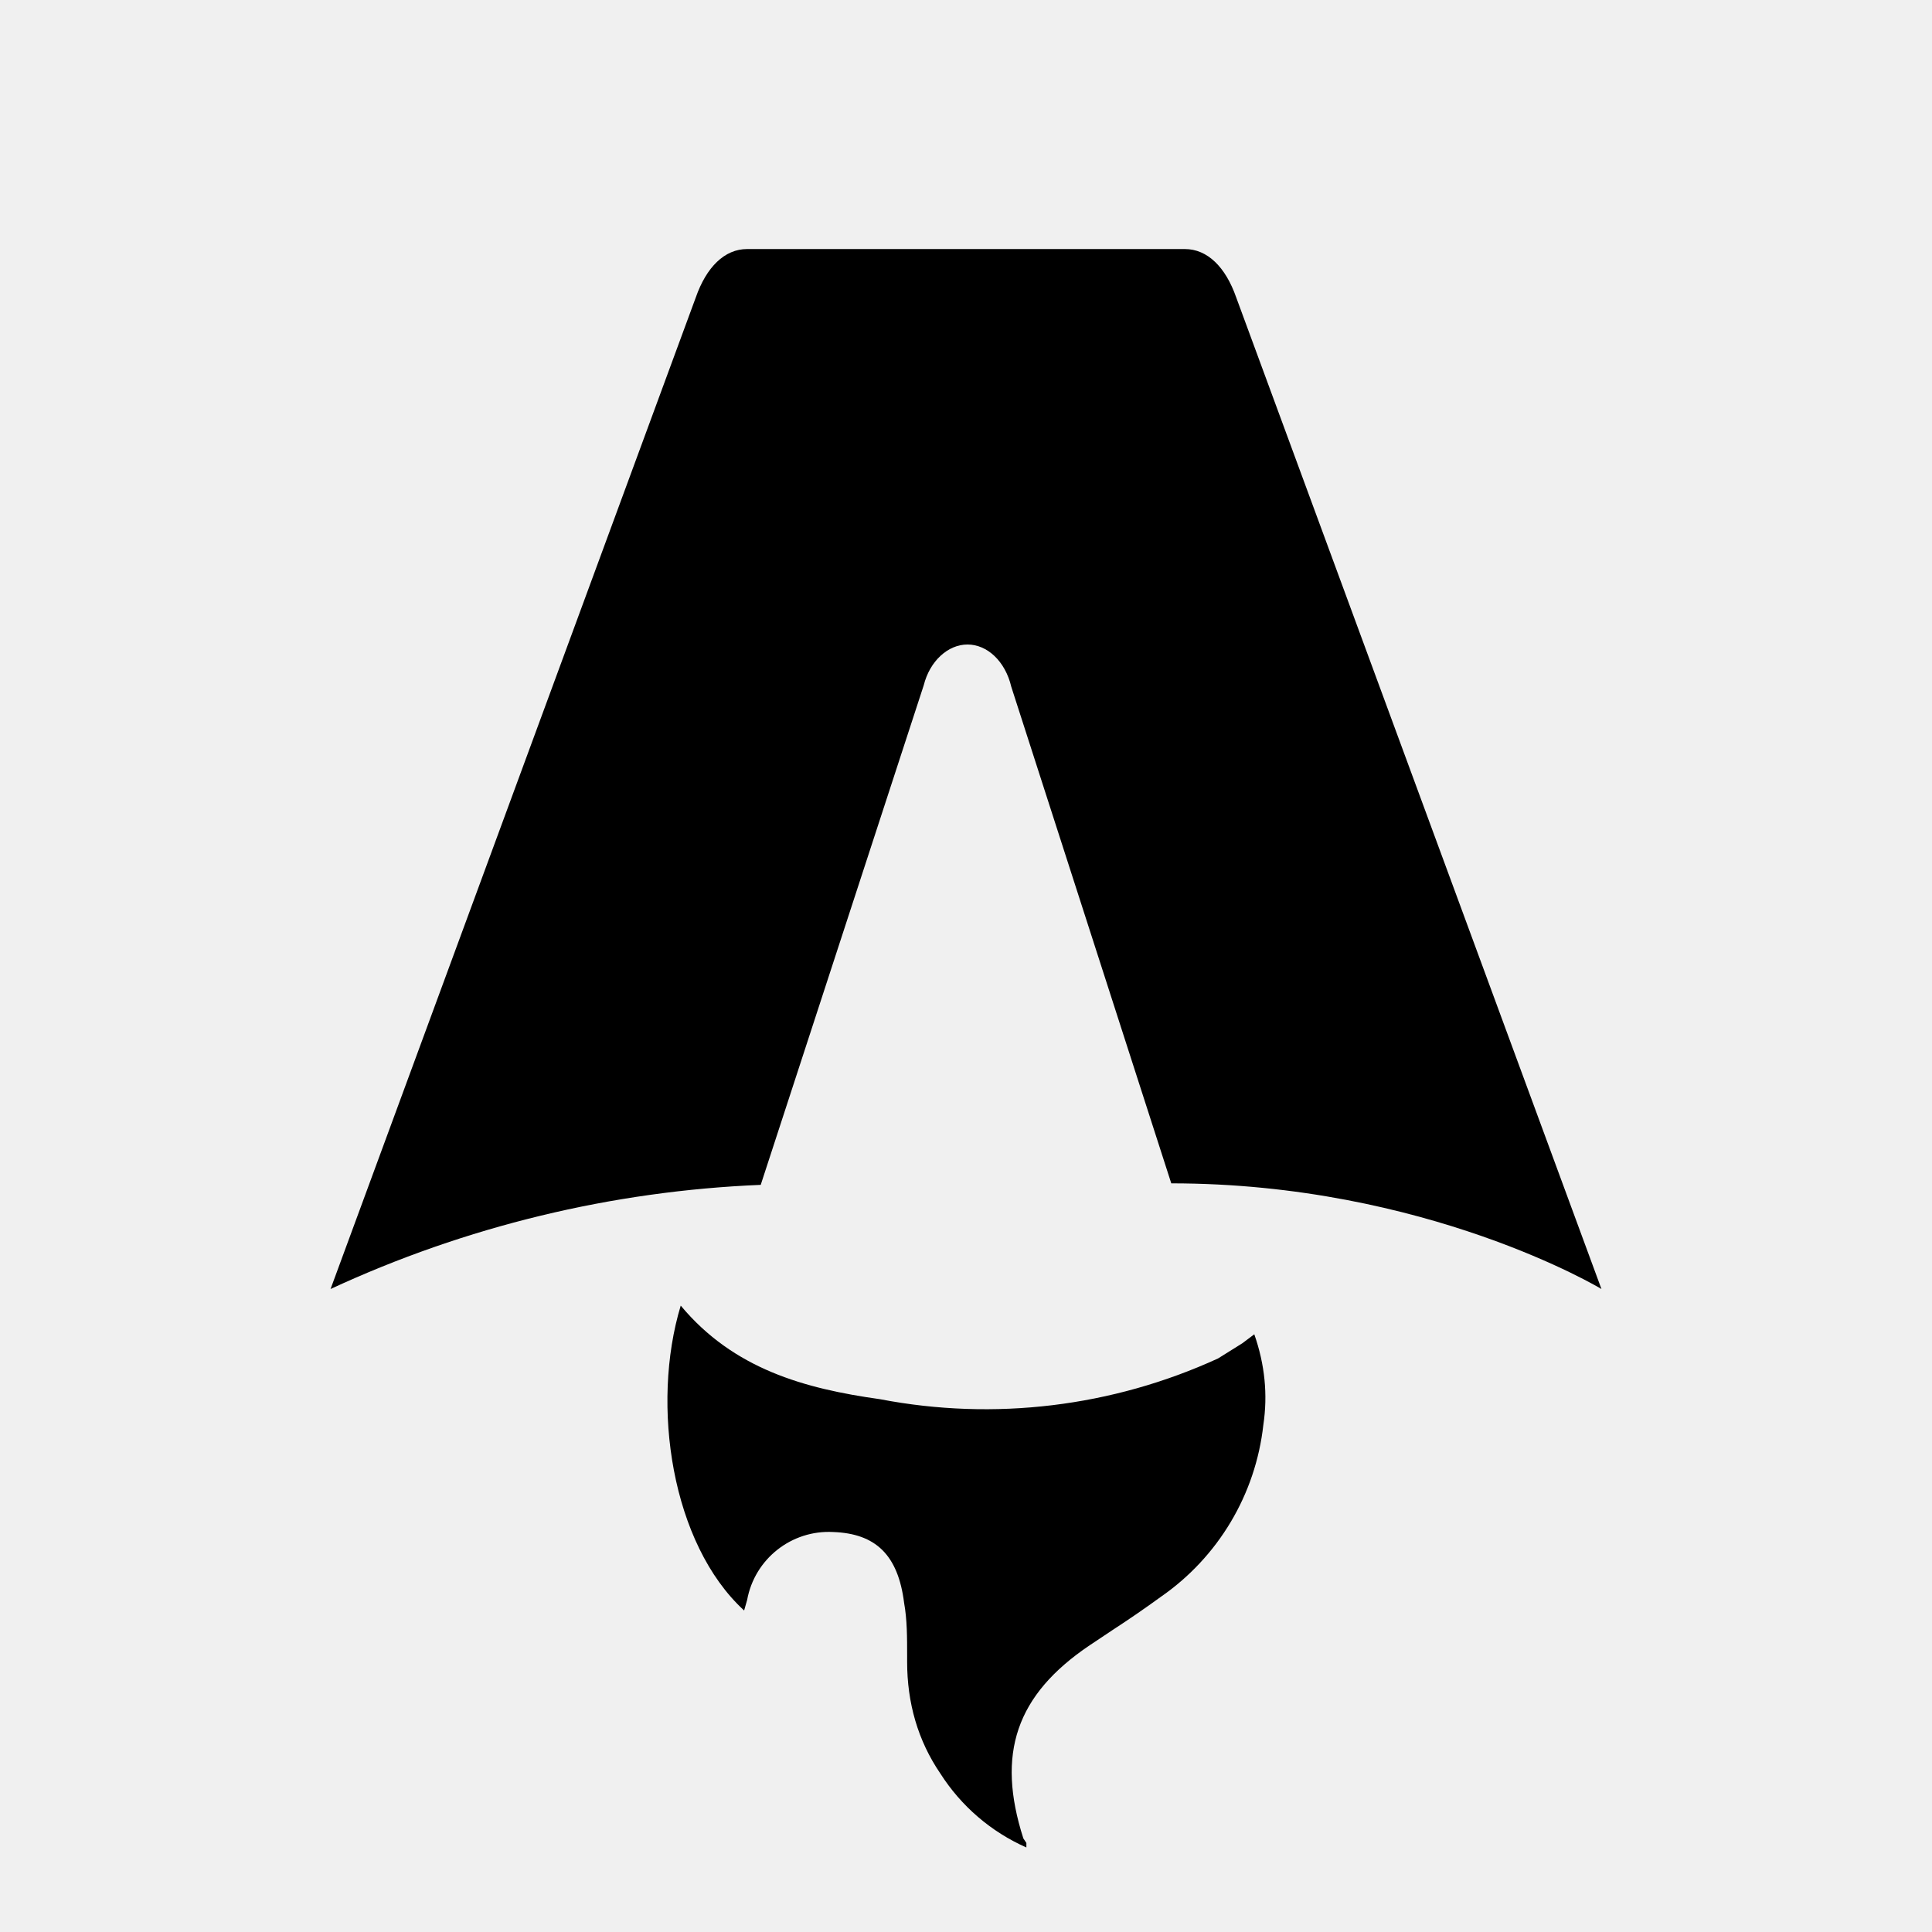
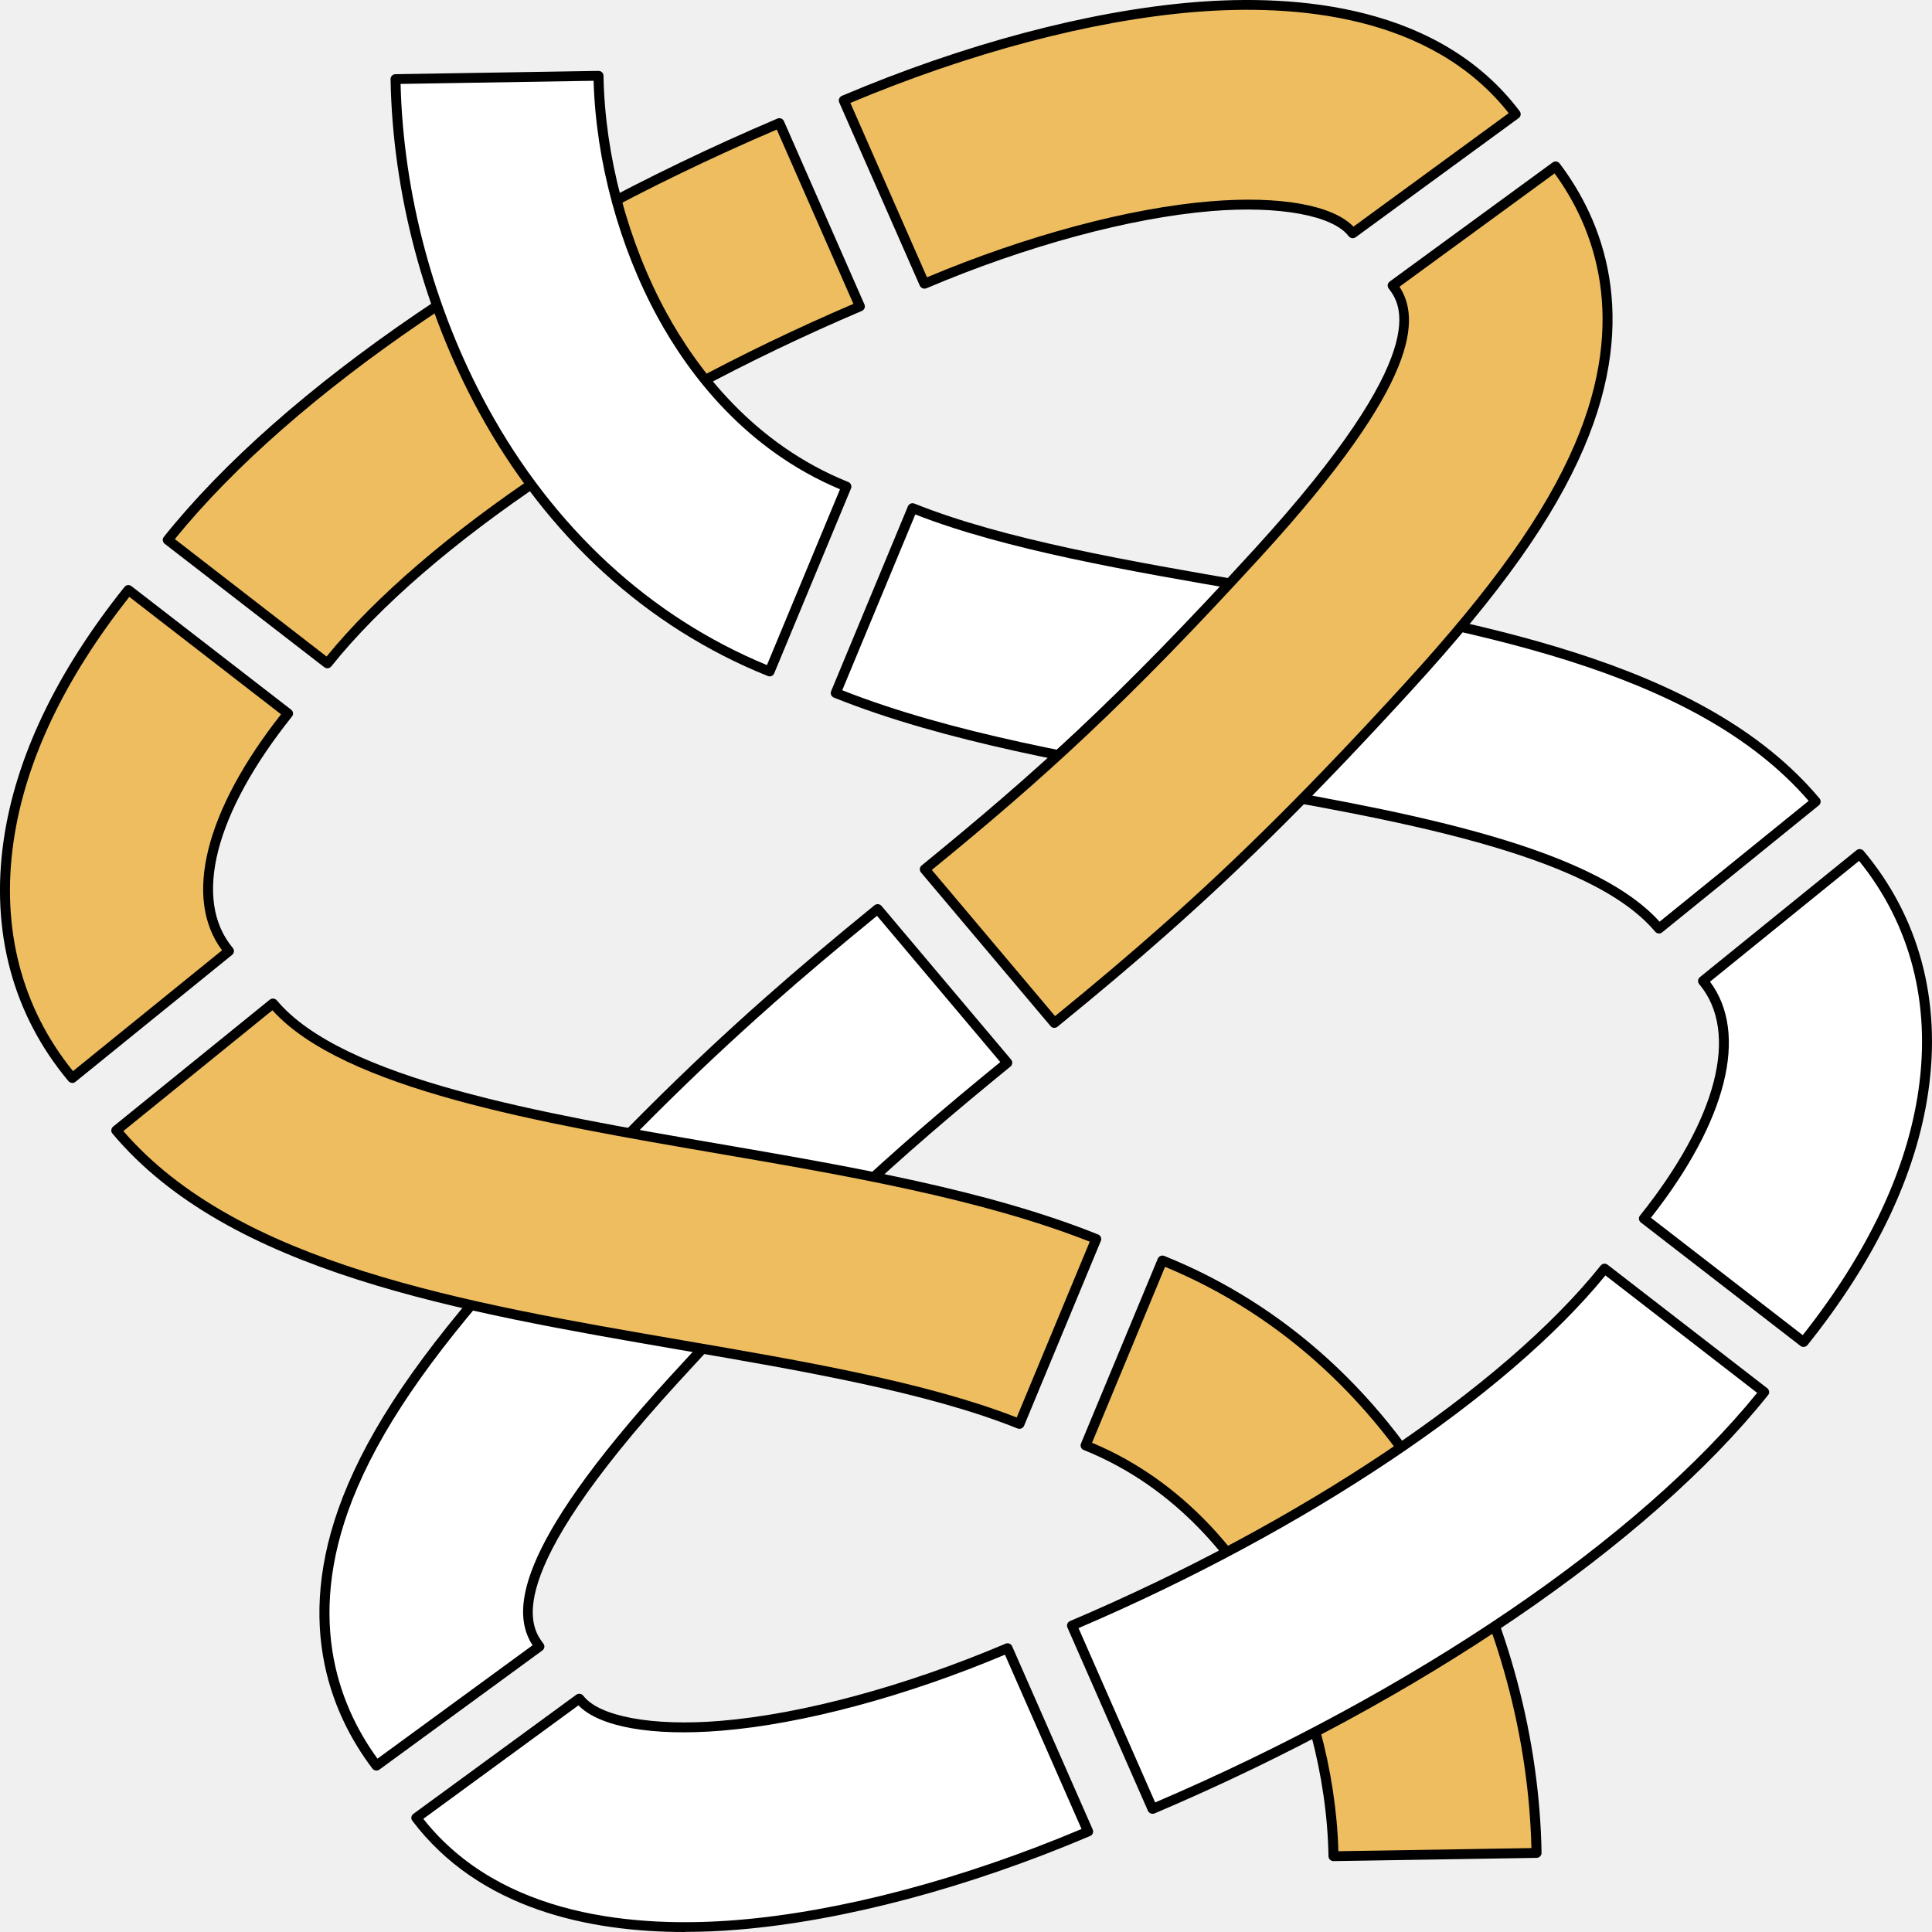
- <svg xmlns="http://www.w3.org/2000/svg" fill="none" viewBox="0 0 128 128">
-   <path d="M50.4 78.5a75.1 75.1 0 0 0-28.5 6.9l24.2-65.7c.7-2 1.9-3.2 3.4-3.2h29c1.5 0 2.7 1.2 3.4 3.2l24.2 65.7s-11.6-7-28.5-7L67 45.5c-.4-1.7-1.6-2.8-2.9-2.8-1.3 0-2.5 1.1-2.9 2.7L50.4 78.5Zm-1.1 28.2Zm-4.2-20.2c-2 6.6-.6 15.8 4.2 20.2a17.5 17.5 0 0 1 .2-.7 5.5 5.5 0 0 1 5.7-4.5c2.8.1 4.3 1.5 4.7 4.7.2 1.1.2 2.3.2 3.5v.4c0 2.7.7 5.2 2.2 7.4a13 13 0 0 0 5.7 4.9v-.3l-.2-.3c-1.8-5.6-.5-9.5 4.4-12.8l1.5-1a73 73 0 0 0 3.2-2.2 16 16 0 0 0 6.8-11.4c.3-2 .1-4-.6-6l-.8.6-1.6 1a37 37 0 0 1-22.4 2.7c-5-.7-9.7-2-13.2-6.2Z" />
-   <style>
-         path { fill: #000; }
-         @media (prefers-color-scheme: dark) {
-             path { fill: #FFF; }
-         }
-     </style>
+ <svg xmlns="http://www.w3.org/2000/svg" width="32" height="32" viewBox="0 0 32 32" fill="none">
+   <g clip-path="url(#clip0_603_2)">
+     <path d="M12.737 16.576C13.32 16.061 13.905 15.571 14.536 15.056L16.683 17.602C14.799 19.138 13.429 20.371 11.168 22.844C8.431 25.84 8.582 26.804 8.934 27.27L6.235 29.243C5.542 28.326 4.911 26.778 5.843 24.608C6.339 23.453 7.21 22.227 8.667 20.633C10.287 18.861 11.507 17.663 12.737 16.575V16.576Z" fill="white" />
+     <path d="M6.234 29.326C6.208 29.326 6.184 29.314 6.168 29.293C5.462 28.359 4.819 26.783 5.767 24.578C6.266 23.415 7.142 22.182 8.606 20.58C10.143 18.898 11.362 17.683 12.683 16.516C13.212 16.048 13.784 15.565 14.484 14.994C14.52 14.966 14.572 14.971 14.601 15.005L16.748 17.551C16.776 17.586 16.771 17.637 16.737 17.665C14.856 19.2 13.488 20.431 11.23 22.9C8.221 26.191 8.808 26.968 9 27.223C9.013 27.24 9.019 27.262 9.016 27.283C9.012 27.304 9.001 27.323 8.983 27.337L6.284 29.31C6.269 29.321 6.252 29.326 6.235 29.326L6.234 29.326ZM12.793 16.636C11.477 17.799 10.262 19.01 8.728 20.687C7.278 22.275 6.411 23.494 5.919 24.64C5.024 26.723 5.592 28.222 6.252 29.129L8.821 27.251C8.49 26.739 8.45 25.697 11.107 22.79C13.346 20.341 14.712 19.106 16.568 17.591L14.526 15.169C13.857 15.715 13.304 16.183 12.793 16.635L12.793 16.636Z" fill="black" />
+     <path d="M15.115 8.416C16.605 9.014 18.692 9.373 20.711 9.721C24.378 10.352 28.17 11.004 30.074 13.276L27.479 15.38C26.366 14.051 23.054 13.482 20.132 12.979C17.937 12.601 15.668 12.212 13.844 11.478L15.116 8.416H15.115Z" fill="white" />
+     <path d="M27.478 15.461C27.454 15.461 27.43 15.451 27.415 15.432C26.321 14.127 23.025 13.56 20.117 13.06C17.918 12.681 15.645 12.291 13.811 11.554C13.769 11.537 13.749 11.49 13.766 11.448L15.038 8.386C15.056 8.344 15.104 8.324 15.146 8.341C16.627 8.936 18.71 9.294 20.724 9.641C24.406 10.275 28.213 10.929 30.137 13.225C30.151 13.242 30.158 13.264 30.155 13.285C30.153 13.306 30.143 13.326 30.125 13.34L27.53 15.443C27.515 15.456 27.497 15.462 27.478 15.462V15.461ZM13.951 11.433C15.754 12.144 17.986 12.528 20.145 12.899C23.037 13.396 26.308 13.959 27.488 15.266L29.957 13.265C28.055 11.066 24.315 10.423 20.696 9.8C18.707 9.459 16.652 9.105 15.16 8.521L13.95 11.433H13.951Z" fill="black" />
+     <path d="M19.263 15.424C18.68 15.939 18.095 16.429 17.463 16.944L15.317 14.398C17.201 12.861 18.571 11.628 20.831 9.155C23.569 6.16 23.418 5.195 23.066 4.73L25.765 2.756C26.458 3.673 27.089 5.222 26.157 7.391C25.661 8.546 24.79 9.773 23.332 11.367C21.712 13.139 20.493 14.337 19.263 15.425V15.424Z" fill="#EDBD60" />
+     <path d="M17.464 17.025C17.44 17.025 17.417 17.016 17.401 16.996L15.254 14.45C15.225 14.415 15.23 14.364 15.265 14.335C17.146 12.801 18.514 11.571 20.771 9.101C23.78 5.809 23.194 5.033 23.001 4.778C22.988 4.761 22.982 4.739 22.985 4.718C22.988 4.697 23 4.677 23.017 4.664L25.716 2.691C25.734 2.678 25.756 2.672 25.777 2.675C25.799 2.678 25.819 2.69 25.832 2.707C26.538 3.641 27.18 5.217 26.233 7.421C25.734 8.585 24.858 9.818 23.394 11.42C21.856 13.102 20.637 14.317 19.317 15.484C18.788 15.952 18.216 16.435 17.515 17.006C17.5 17.018 17.482 17.024 17.463 17.024L17.464 17.025ZM15.434 14.409L17.475 16.83C18.145 16.284 18.697 15.816 19.208 15.364C20.524 14.202 21.739 12.991 23.272 11.313C24.723 9.726 25.59 8.507 26.082 7.361C26.976 5.278 26.409 3.779 25.749 2.872L23.18 4.749C23.511 5.262 23.551 6.304 20.893 9.211C18.655 11.66 17.288 12.895 15.433 14.41L15.434 14.409Z" fill="black" />
+     <path d="M25.104 1.891L22.405 3.864C22.124 3.491 21.224 3.319 20.06 3.415C18.7 3.527 16.969 3.995 15.312 4.7L13.977 1.663C15.984 0.81 18.045 0.261 19.779 0.119C21.491 -0.022 23.805 0.171 25.104 1.891V1.891Z" fill="#EDBD60" />
+     <path d="M15.311 4.781C15.279 4.781 15.249 4.762 15.235 4.732L13.9 1.696C13.891 1.676 13.891 1.653 13.9 1.633C13.908 1.613 13.924 1.597 13.943 1.588C15.959 0.732 18.029 0.181 19.773 0.037C21.505 -0.105 23.849 0.092 25.171 1.842C25.198 1.878 25.191 1.929 25.154 1.956L22.455 3.929C22.437 3.942 22.415 3.947 22.394 3.945C22.372 3.941 22.352 3.93 22.339 3.913C22.078 3.568 21.186 3.404 20.067 3.496C18.714 3.608 16.994 4.074 15.344 4.775C15.333 4.779 15.322 4.781 15.311 4.781ZM14.085 1.705L15.354 4.593C16.996 3.902 18.705 3.444 20.054 3.334C21.201 3.24 22.072 3.396 22.418 3.754L24.989 1.874C23.702 0.244 21.456 0.062 19.786 0.199C18.082 0.339 16.061 0.874 14.085 1.705Z" fill="black" />
+     <path d="M14.244 5.075C10.419 6.701 7.039 8.967 5.423 10.988L2.779 8.943C4.749 6.479 8.537 3.898 12.909 2.039L14.243 5.075H14.244Z" fill="#EDBD60" />
+     <path d="M5.423 11.069C5.405 11.069 5.388 11.063 5.372 11.052L2.728 9.007C2.711 8.994 2.7 8.974 2.697 8.952C2.693 8.93 2.7 8.909 2.714 8.892C4.692 6.418 8.491 3.828 12.876 1.964C12.918 1.946 12.966 1.965 12.984 2.006L14.318 5.043C14.327 5.062 14.327 5.085 14.319 5.105C14.311 5.125 14.295 5.141 14.275 5.15C10.462 6.771 7.095 9.027 5.487 11.038C5.47 11.058 5.446 11.069 5.421 11.069H5.423ZM2.896 8.929L5.409 10.874C7.041 8.873 10.37 6.644 14.135 5.033L12.866 2.146C8.576 3.981 4.86 6.509 2.895 8.93L2.896 8.929Z" fill="black" />
+     <path d="M3.792 15.752L1.197 17.855C0.292 16.776 -0.072 15.419 0.143 13.932C0.338 12.573 1.006 11.174 2.128 9.771L4.772 11.816C3.465 13.451 3.099 14.922 3.793 15.751L3.792 15.752Z" fill="#EDBD60" />
+     <path d="M1.197 17.936C1.173 17.936 1.149 17.927 1.134 17.907C0.214 16.809 -0.157 15.431 0.06 13.92C0.258 12.548 0.932 11.135 2.062 9.722C2.075 9.704 2.095 9.694 2.117 9.691C2.139 9.689 2.161 9.695 2.178 9.709L4.822 11.754C4.839 11.767 4.85 11.786 4.853 11.808C4.857 11.83 4.85 11.851 4.836 11.868C3.555 13.47 3.188 14.904 3.856 15.701C3.885 15.736 3.88 15.788 3.844 15.816L1.249 17.919C1.233 17.932 1.215 17.938 1.197 17.938V17.936ZM2.142 9.886C1.06 11.255 0.415 12.619 0.224 13.943C0.017 15.378 0.357 16.689 1.209 17.741L3.678 15.74C3.034 14.881 3.395 13.432 4.655 11.831L2.142 9.886V9.886Z" fill="black" />
+     <path d="M16.885 23.584C15.395 22.986 13.308 22.627 11.289 22.279C7.622 21.648 3.83 20.996 1.926 18.724L4.521 16.62C5.634 17.949 8.946 18.518 11.868 19.021C14.062 19.398 16.331 19.788 18.156 20.522L16.884 23.584H16.885Z" fill="#EDBD60" />
+     <path d="M16.885 23.666C16.874 23.666 16.864 23.664 16.853 23.66C15.372 23.064 13.289 22.706 11.275 22.36C7.593 21.726 3.786 21.071 1.862 18.775C1.848 18.759 1.841 18.737 1.844 18.716C1.846 18.695 1.856 18.675 1.873 18.661L4.469 16.557C4.486 16.544 4.507 16.537 4.529 16.54C4.55 16.542 4.571 16.552 4.585 16.569C5.679 17.874 8.975 18.441 11.883 18.941C14.082 19.32 16.355 19.71 18.189 20.447C18.231 20.464 18.251 20.511 18.234 20.552L16.962 23.615C16.948 23.647 16.918 23.666 16.885 23.666ZM2.043 18.734C3.944 20.933 7.685 21.577 11.304 22.199C13.293 22.541 15.348 22.894 16.84 23.478L18.05 20.566C16.247 19.856 14.015 19.471 11.855 19.1C8.964 18.603 5.692 18.04 4.512 16.733L2.043 18.734Z" fill="black" />
+     <path d="M25.449 30.691L22.086 30.745C22.064 29.41 21.679 27.965 21.031 26.779C20.517 25.837 19.569 24.58 17.979 23.941L19.251 20.878C21.242 21.678 22.882 23.177 23.994 25.213C24.901 26.873 25.417 28.818 25.449 30.69V30.691Z" fill="#EDBD60" />
+     <path d="M22.087 30.826C22.042 30.826 22.005 30.79 22.004 30.747C21.982 29.424 21.601 27.992 20.959 26.818C20.451 25.887 19.516 24.646 17.949 24.016C17.928 24.008 17.913 23.993 17.904 23.972C17.896 23.952 17.896 23.93 17.904 23.91L19.177 20.847C19.194 20.806 19.243 20.785 19.284 20.802C21.293 21.61 22.947 23.122 24.068 25.175C24.981 26.846 25.501 28.805 25.533 30.689C25.533 30.734 25.497 30.771 25.452 30.772L22.089 30.826C22.089 30.826 22.088 30.826 22.087 30.826H22.087ZM18.087 23.896C19.654 24.553 20.592 25.801 21.105 26.74C21.745 27.913 22.131 29.337 22.168 30.662L25.365 30.61C25.321 28.776 24.81 26.877 23.922 25.252C22.833 23.258 21.235 21.784 19.297 20.983L18.088 23.896H18.087Z" fill="black" />
+     <path d="M6.895 30.11L9.595 28.136C9.876 28.509 10.775 28.681 11.94 28.585C13.3 28.473 15.031 28.005 16.688 27.3L18.023 30.337C16.015 31.191 13.954 31.739 12.22 31.882C10.508 32.022 8.194 31.83 6.895 30.109L6.895 30.11Z" fill="white" />
+     <path d="M11.341 32C9.76 32 7.937 31.623 6.829 30.157C6.816 30.14 6.81 30.118 6.814 30.097C6.817 30.076 6.829 30.057 6.846 30.044L9.545 28.07C9.562 28.057 9.585 28.052 9.606 28.055C9.628 28.058 9.647 28.069 9.661 28.086C9.922 28.431 10.813 28.596 11.933 28.503C13.286 28.392 15.006 27.925 16.656 27.224C16.697 27.207 16.746 27.225 16.764 27.267L18.099 30.303C18.117 30.345 18.098 30.393 18.056 30.41C16.04 31.267 13.97 31.817 12.227 31.961C11.945 31.985 11.647 31.998 11.341 31.998V32ZM7.012 30.126C8.298 31.756 10.545 31.938 12.214 31.801C13.918 31.661 15.939 31.126 17.914 30.294L16.645 27.407C15.004 28.098 13.295 28.556 11.946 28.666C10.799 28.76 9.928 28.604 9.581 28.246L7.011 30.126H7.012Z" fill="black" />
+     <path d="M17.756 26.925C21.58 25.299 24.961 23.033 26.577 21.012L29.221 23.057C27.25 25.521 23.463 28.102 19.091 29.961L17.756 26.925H17.756Z" fill="white" />
+     <path d="M19.09 30.042C19.058 30.042 19.027 30.024 19.014 29.994L17.68 26.957C17.671 26.938 17.671 26.915 17.679 26.895C17.687 26.874 17.703 26.859 17.723 26.85C21.536 25.229 24.903 22.973 26.512 20.962C26.54 20.927 26.592 20.92 26.627 20.948L29.271 22.993C29.288 23.006 29.299 23.025 29.302 23.047C29.306 23.069 29.299 23.09 29.285 23.107C27.307 25.582 23.508 28.172 19.123 30.036C19.112 30.041 19.102 30.042 19.09 30.042ZM17.864 26.967L19.133 29.854C23.424 28.018 27.139 25.491 29.104 23.07L26.591 21.125C24.958 23.126 21.63 25.355 17.865 26.966L17.864 26.967Z" fill="black" />
+     <path d="M28.207 16.248L30.802 14.145C31.707 15.224 32.072 16.581 31.857 18.068C31.661 19.427 30.993 20.826 29.872 22.229L27.228 20.184C28.535 18.549 28.901 17.078 28.206 16.249L28.207 16.248Z" fill="white" />
+     <path d="M29.873 22.31C29.855 22.31 29.837 22.304 29.822 22.293L27.178 20.248C27.16 20.235 27.15 20.215 27.146 20.193C27.143 20.171 27.15 20.15 27.164 20.133C28.445 18.531 28.812 17.097 28.144 16.3C28.115 16.265 28.12 16.214 28.155 16.185L30.75 14.082C30.767 14.068 30.789 14.062 30.811 14.064C30.832 14.066 30.853 14.076 30.867 14.093C31.787 15.19 32.157 16.57 31.939 18.079C31.741 19.453 31.068 20.865 29.938 22.278C29.922 22.299 29.898 22.309 29.873 22.309V22.31ZM27.345 20.17L29.859 22.114C30.94 20.745 31.585 19.38 31.776 18.057C31.983 16.622 31.643 15.311 30.792 14.259L28.323 16.26C28.966 17.119 28.605 18.567 27.345 20.169V20.17Z" fill="black" />
+     <path d="M6.551 1.309L9.914 1.255C9.936 2.589 10.321 4.035 10.969 5.221C11.483 6.163 12.431 7.42 14.021 8.059L12.749 11.122C10.758 10.322 9.118 8.823 8.006 6.787C7.099 5.126 6.583 3.182 6.551 1.31V1.309Z" fill="white" />
+     <path d="M12.749 11.203C12.738 11.203 12.728 11.201 12.717 11.197C10.709 10.39 9.055 8.878 7.933 6.825C7.021 5.154 6.501 3.196 6.469 1.311C6.469 1.289 6.477 1.269 6.492 1.253C6.506 1.238 6.528 1.229 6.549 1.229L9.912 1.174C9.934 1.174 9.955 1.182 9.971 1.197C9.987 1.212 9.996 1.233 9.996 1.254C10.018 2.576 10.399 4.008 11.04 5.182C11.549 6.113 12.484 7.354 14.051 7.984C14.072 7.992 14.087 8.008 14.095 8.028C14.104 8.048 14.104 8.07 14.095 8.091L12.823 11.153C12.81 11.185 12.779 11.204 12.746 11.204L12.749 11.203ZM6.635 1.39C6.68 3.224 7.191 5.124 8.079 6.748C9.168 8.741 10.765 10.215 12.703 11.016L13.913 8.104C12.346 7.447 11.408 6.198 10.895 5.259C10.254 4.087 9.869 2.662 9.832 1.338L6.634 1.39H6.635Z" fill="black" />
+   </g>
+   <defs>
+     <clipPath id="clip0_603_2">
+       <rect width="32" height="32" fill="white" />
+     </clipPath>
+   </defs>
</svg>
